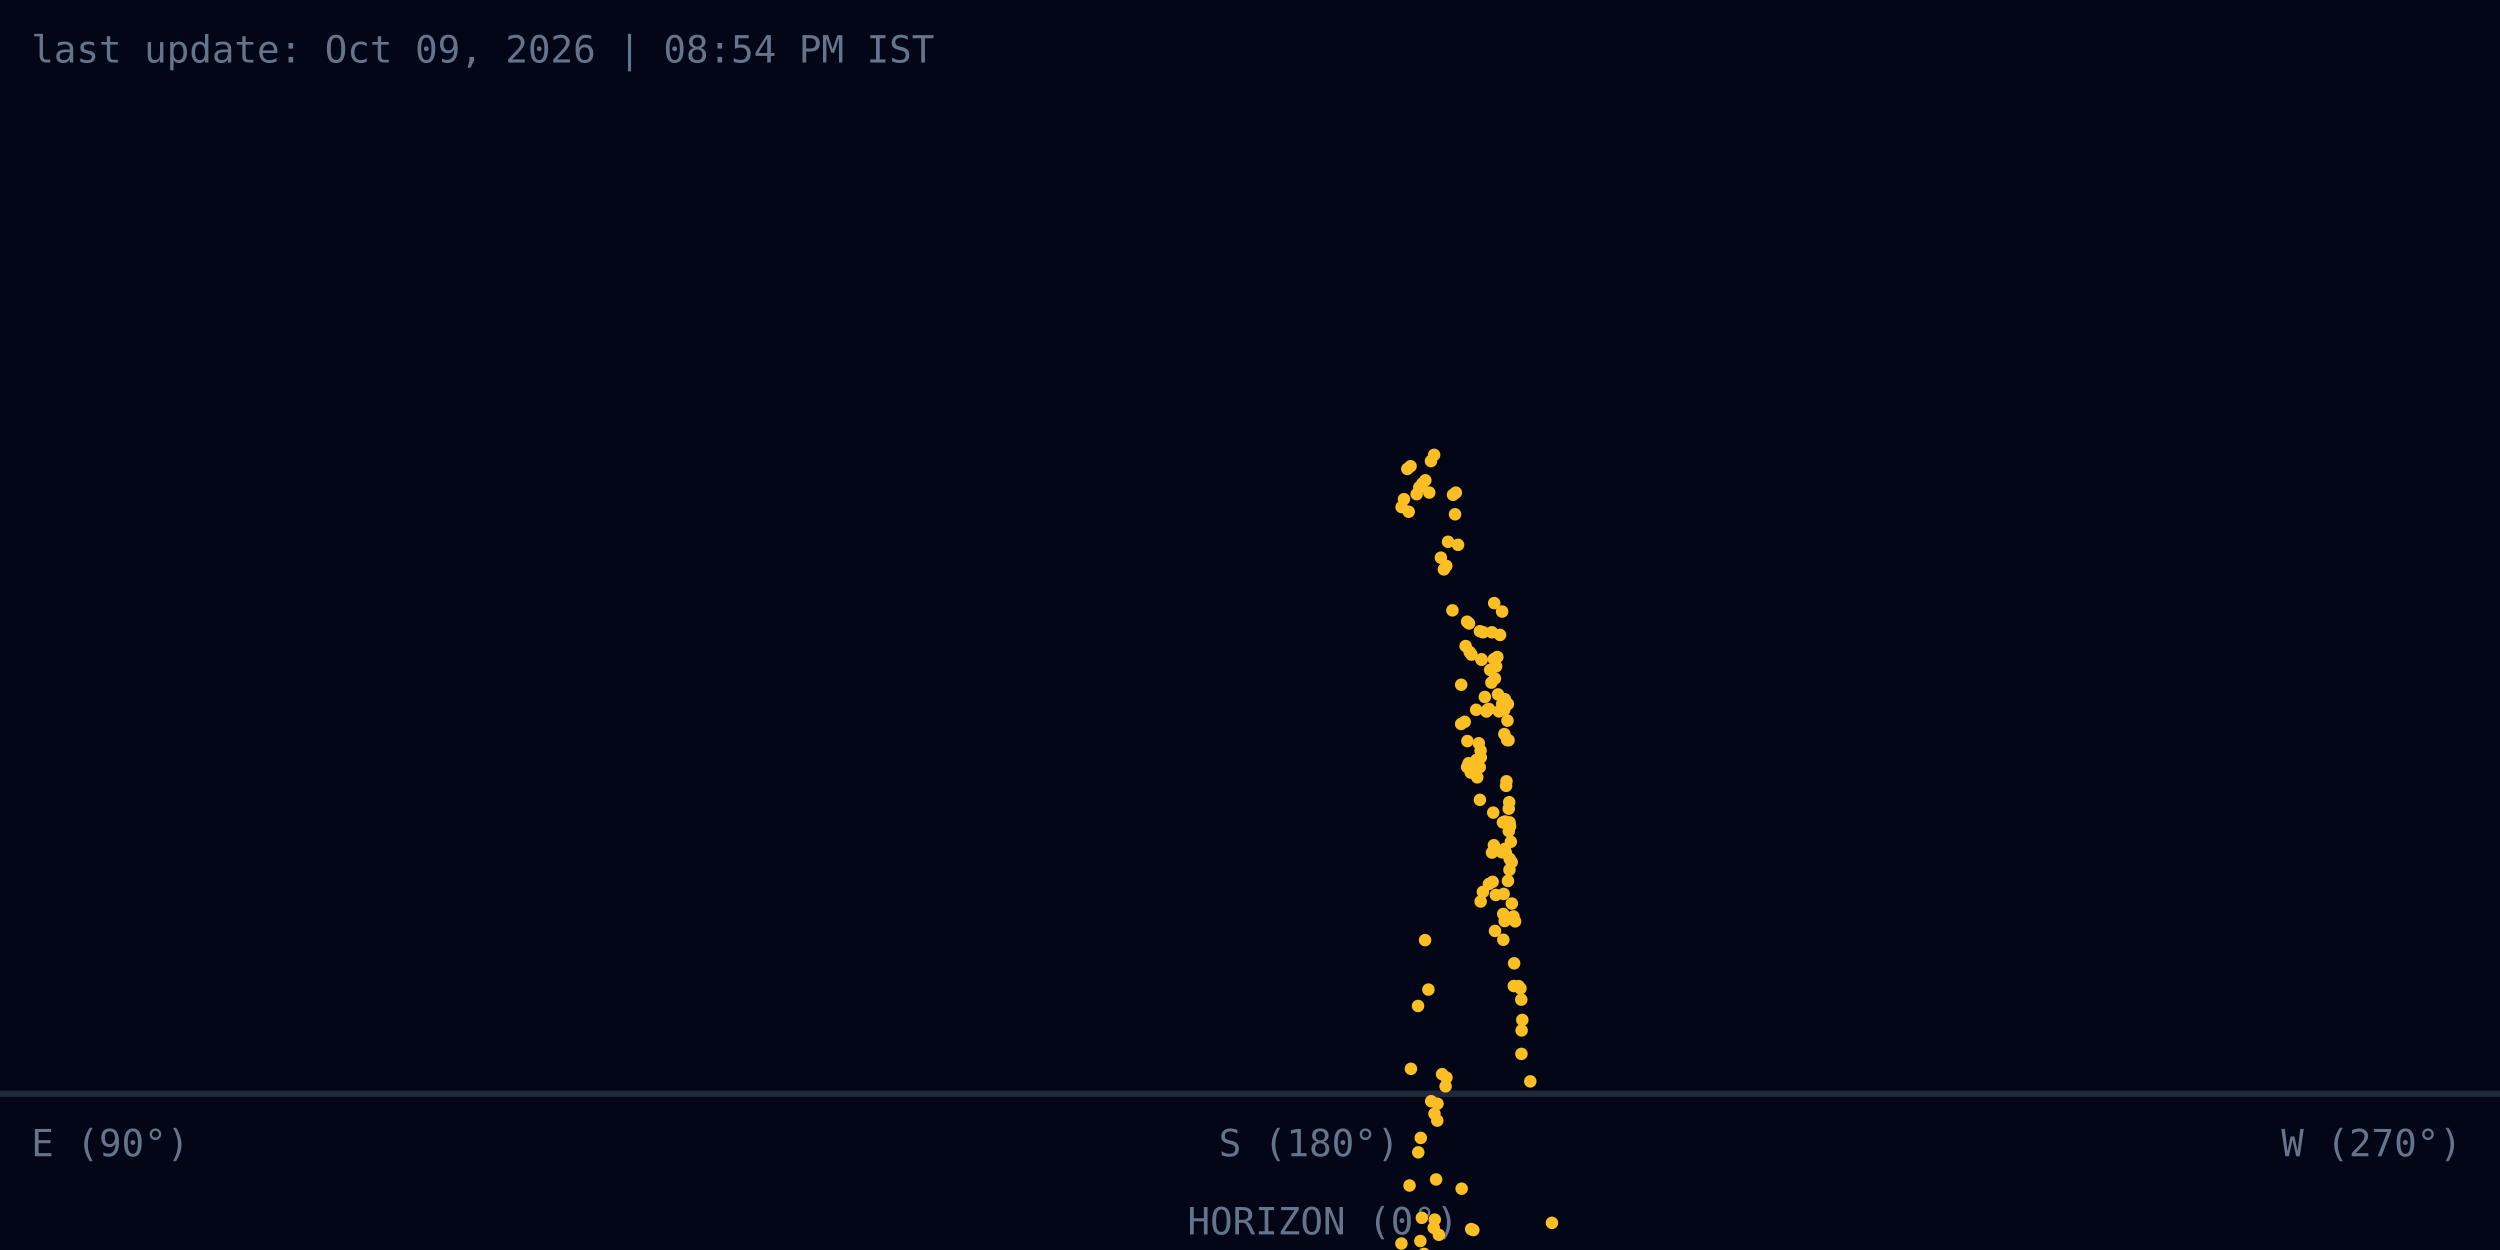
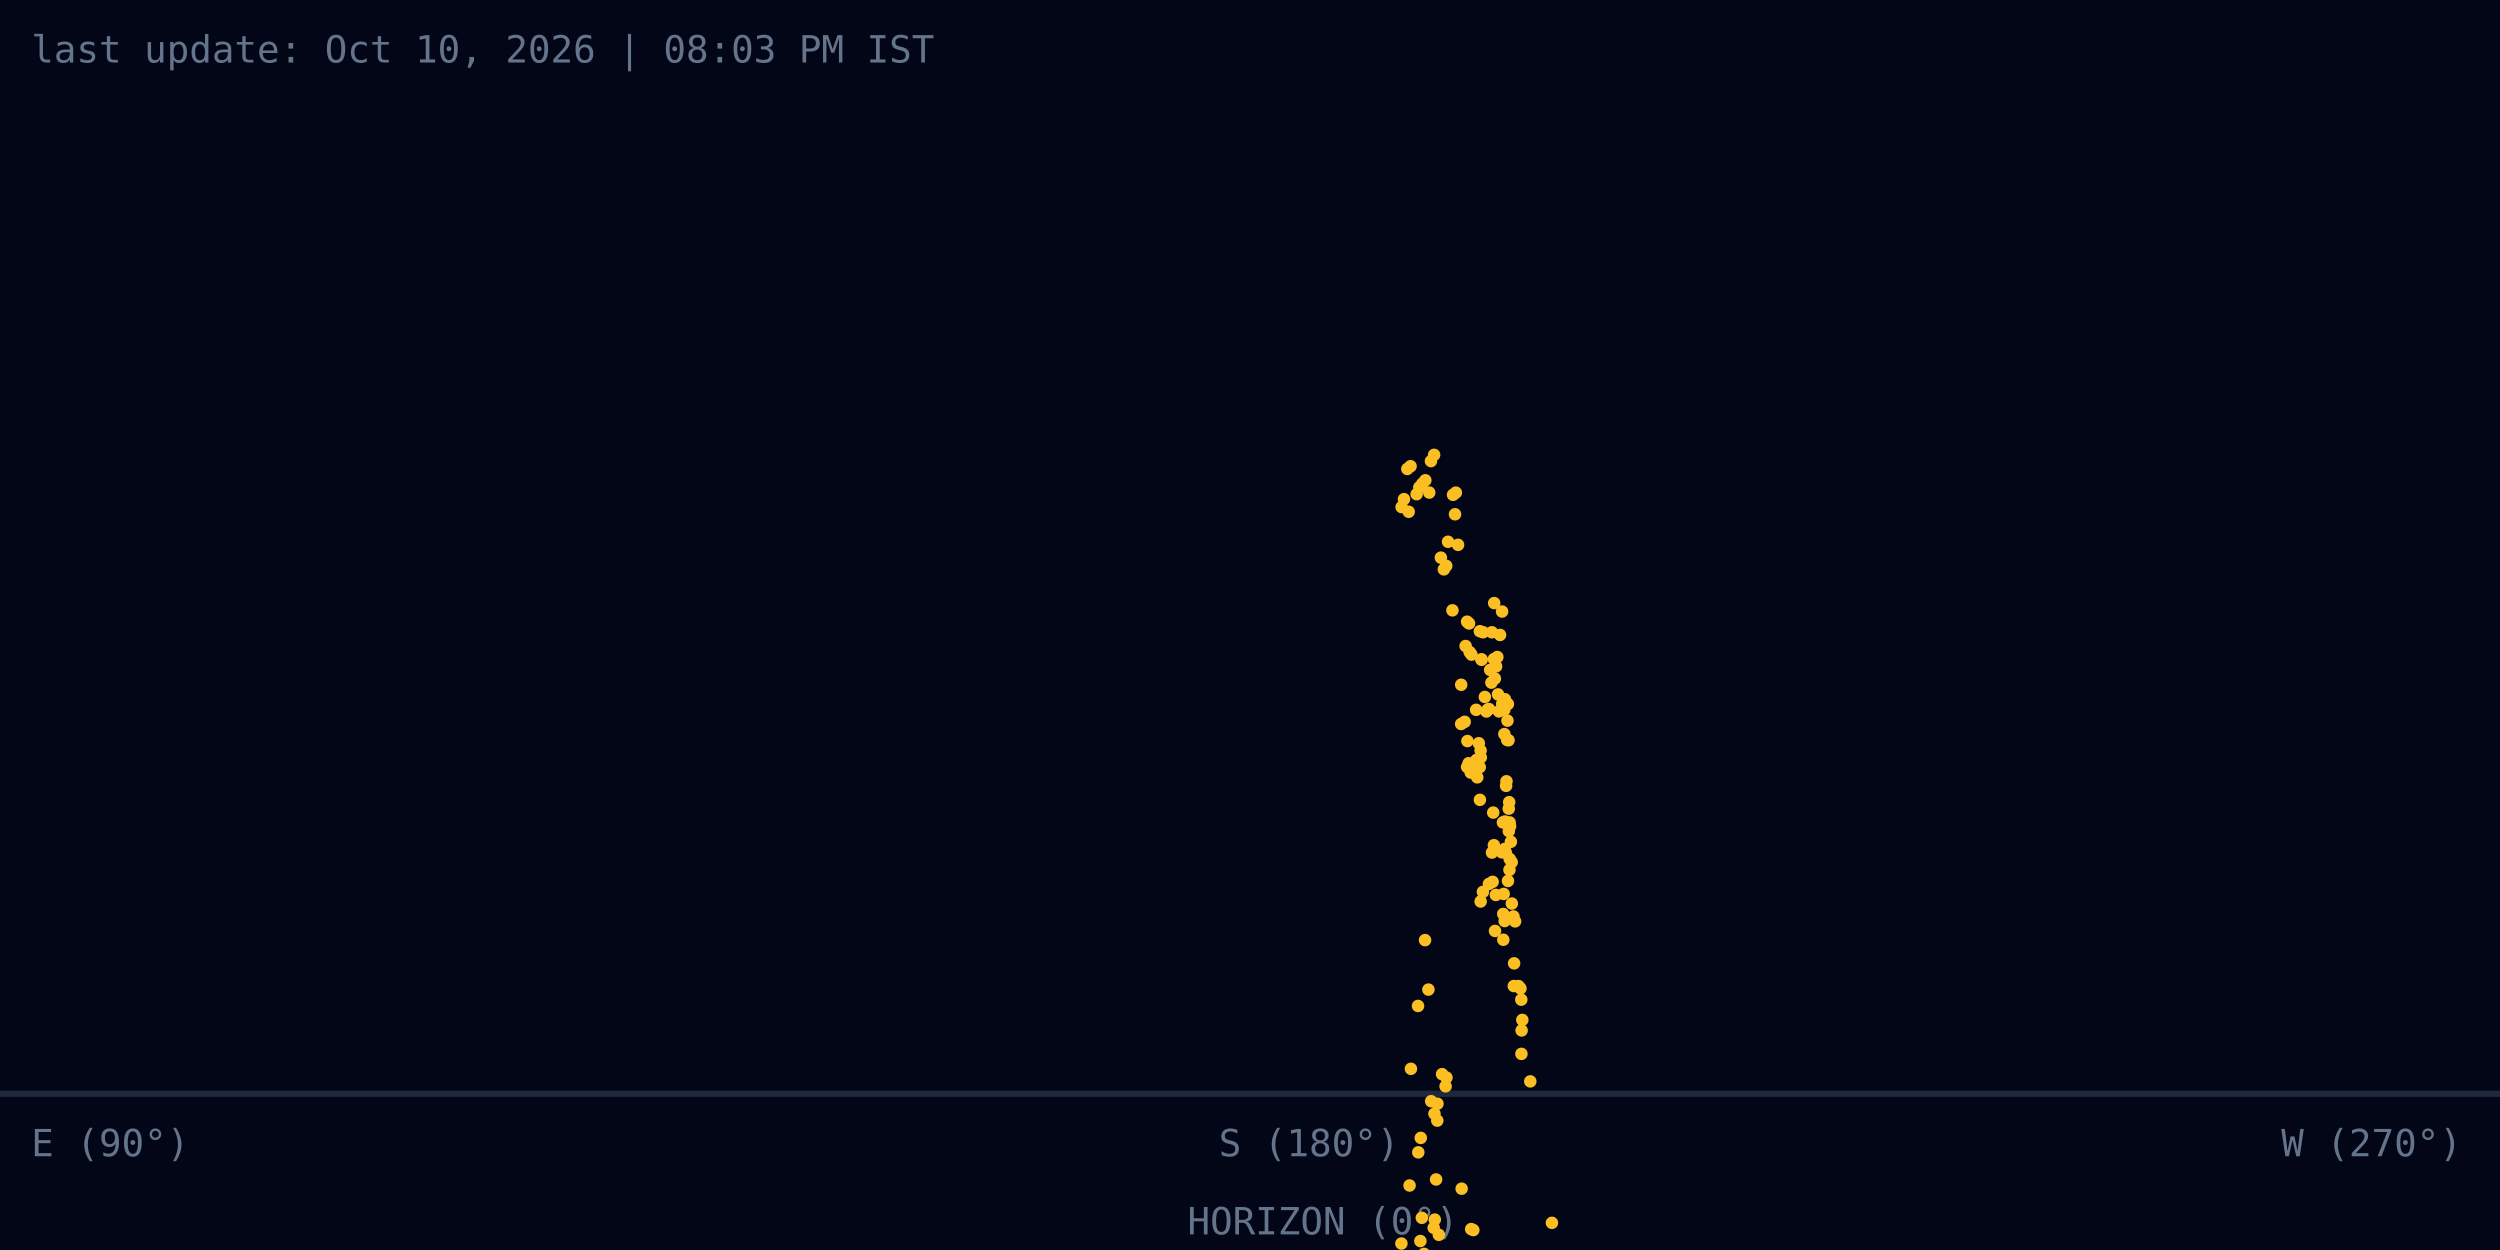
<svg xmlns="http://www.w3.org/2000/svg" width="800" height="400" viewBox="0 0 800 400">
  <rect width="800" height="400" fill="#020617" />
-   <text id="last-update" x="10" y="20" fill="#64748b" font-family="monospace">last update: Oct 09, 2026 | 08:54 PM IST</text>
+   <text id="last-update" x="10" y="20" fill="#64748b" font-family="monospace">last update: Oct 10, 2026 | 08:03 PM IST</text>
  <line x1="0" y1="350" x2="800" y2="350" stroke="#1e293b" stroke-width="2" />
  <text x="380" y="395" fill="#64748b" font-size="12" font-family="monospace">HORIZON (0°)</text>
  <text x="730" y="370" fill="#64748b" font-size="12" font-family="monospace">W (270°)</text>
  <text x="390" y="370" fill="#64748b" font-size="12" font-family="monospace">S (180°)</text>
  <text x="10" y="370" fill="#64748b" font-size="12" font-family="monospace">E (90°)</text>
  <g id="analemma-points">
    <circle cx=" 465.61" cy=" 164.57" r="2" fill="#fbbf24">
 </circle>
    <circle cx=" 467.57" cy=" 231.67" r="2" fill="#fbbf24">
 </circle>
    <circle cx=" 467.58" cy=" 219.12" r="2" fill="#fbbf24">
 </circle>
    <circle cx=" 468.71" cy=" 230.98" r="2" fill="#fbbf24">
 </circle>
    <circle cx=" 469.57" cy=" 237.14" r="2" fill="#fbbf24">
 </circle>
    <circle cx=" 469.00" cy=" 206.73" r="2" fill="#fbbf24">
 </circle>
    <circle cx=" 469.47" cy=" 198.94" r="2" fill="#fbbf24">
 </circle>
    <circle cx=" 470.10" cy=" 199.51" r="2" fill="#fbbf24">
 </circle>
    <circle cx=" 474.53" cy=" 285.41" r="2" fill="#fbbf24">
 </circle>
    <circle cx=" 472.47" cy=" 243.18" r="2" fill="#fbbf24">
 </circle>
    <circle cx=" 473.57" cy=" 255.95" r="2" fill="#fbbf24">
 </circle>
    <circle cx=" 473.22" cy=" 237.84" r="2" fill="#fbbf24">
 </circle>
    <circle cx=" 473.79" cy=" 240.17" r="2" fill="#fbbf24">
 </circle>
    <circle cx=" 473.56" cy=" 201.99" r="2" fill="#fbbf24">
 </circle>
    <circle cx=" 474.09" cy=" 210.99" r="2" fill="#fbbf24">
 </circle>
    <circle cx=" 478.41" cy=" 297.90" r="2" fill="#fbbf24">
 </circle>
    <circle cx=" 477.65" cy=" 282.19" r="2" fill="#fbbf24">
 </circle>
    <circle cx=" 477.44" cy=" 272.82" r="2" fill="#fbbf24">
 </circle>
    <circle cx=" 478.67" cy=" 286.38" r="2" fill="#fbbf24">
 </circle>
    <circle cx=" 478.05" cy=" 270.47" r="2" fill="#fbbf24">
 </circle>
    <circle cx=" 476.85" cy=" 214.37" r="2" fill="#fbbf24">
 </circle>
    <circle cx=" 477.25" cy=" 218.44" r="2" fill="#fbbf24">
 </circle>
    <circle cx=" 481.06" cy=" 300.72" r="2" fill="#fbbf24">
 </circle>
    <circle cx=" 481.04" cy=" 292.47" r="2" fill="#fbbf24">
 </circle>
    <circle cx=" 481.49" cy=" 294.73" r="2" fill="#fbbf24">
 </circle>
    <circle cx=" 481.17" cy=" 286.06" r="2" fill="#fbbf24">
 </circle>
    <circle cx=" 479.37" cy=" 222.21" r="2" fill="#fbbf24">
 </circle>
    <circle cx=" 479.67" cy=" 227.65" r="2" fill="#fbbf24">
 </circle>
    <circle cx=" 498.29" cy=" 411.31" r="2" fill="#fbbf24">
 </circle>
    <circle cx=" 498.34" cy=" 411.53" r="2" fill="#fbbf24">
 </circle>
    <circle cx=" 484.42" cy=" 315.53" r="2" fill="#fbbf24">
 </circle>
    <circle cx=" 486.86" cy=" 337.24" r="2" fill="#fbbf24">
 </circle>
    <circle cx=" 481.87" cy=" 272.88" r="2" fill="#fbbf24">
 </circle>
    <circle cx=" 482.55" cy=" 281.90" r="2" fill="#fbbf24">
 </circle>
    <circle cx=" 481.19" cy=" 226.61" r="2" fill="#fbbf24">
 </circle>
    <circle cx=" 481.39" cy=" 234.91" r="2" fill="#fbbf24">
 </circle>
    <circle cx=" 486.92" cy=" 329.74" r="2" fill="#fbbf24">
 </circle>
    <circle cx=" 483.03" cy=" 278.36" r="2" fill="#fbbf24">
 </circle>
    <circle cx=" 483.79" cy=" 289.14" r="2" fill="#fbbf24">
 </circle>
    <circle cx=" 485.93" cy=" 315.55" r="2" fill="#fbbf24">
 </circle>
    <circle cx=" 484.30" cy=" 293.26" r="2" fill="#fbbf24">
 </circle>
    <circle cx=" 482.30" cy=" 236.80" r="2" fill="#fbbf24">
 </circle>
    <circle cx=" 482.80" cy=" 258.78" r="2" fill="#fbbf24">
 </circle>
    <circle cx=" 501.22" cy=" 413.90" r="2" fill="#fbbf24">
 </circle>
    <circle cx=" 489.69" cy=" 346.04" r="2" fill="#fbbf24">
 </circle>
    <circle cx=" 486.81" cy=" 319.89" r="2" fill="#fbbf24">
 </circle>
    <circle cx=" 484.83" cy=" 294.84" r="2" fill="#fbbf24">
 </circle>
    <circle cx=" 486.55" cy=" 316.29" r="2" fill="#fbbf24">
 </circle>
    <circle cx=" 482.73" cy=" 236.88" r="2" fill="#fbbf24">
 </circle>
    <circle cx=" 483.48" cy=" 269.37" r="2" fill="#fbbf24">
 </circle>
    <circle cx=" 496.62" cy=" 391.31" r="2" fill="#fbbf24">
 </circle>
    <circle cx=" 483.75" cy=" 275.90" r="2" fill="#fbbf24">
 </circle>
    <circle cx=" 483.23" cy=" 264.40" r="2" fill="#fbbf24">
 </circle>
    <circle cx=" 482.94" cy=" 256.70" r="2" fill="#fbbf24">
 </circle>
    <circle cx=" 483.08" cy=" 263.17" r="2" fill="#fbbf24">
 </circle>
    <circle cx=" 482.53" cy=" 225.29" r="2" fill="#fbbf24">
 </circle>
    <circle cx=" 482.39" cy=" 230.61" r="2" fill="#fbbf24">
 </circle>
    <circle cx=" 487.14" cy=" 326.38" r="2" fill="#fbbf24">
 </circle>
    <circle cx=" 482.82" cy=" 265.96" r="2" fill="#fbbf24">
 </circle>
    <circle cx=" 483.09" cy=" 274.84" r="2" fill="#fbbf24">
 </circle>
    <circle cx=" 482.07" cy=" 250.01" r="2" fill="#fbbf24">
 </circle>
    <circle cx=" 481.95" cy=" 251.47" r="2" fill="#fbbf24">
 </circle>
    <circle cx=" 481.58" cy=" 223.76" r="2" fill="#fbbf24">
 </circle>
    <circle cx=" 481.36" cy=" 227.15" r="2" fill="#fbbf24">
 </circle>
    <circle cx=" 484.52" cy=" 308.27" r="2" fill="#fbbf24">
 </circle>
    <circle cx=" 481.59" cy=" 262.88" r="2" fill="#fbbf24">
 </circle>
    <circle cx=" 480.71" cy=" 225.23" r="2" fill="#fbbf24">
 </circle>
    <circle cx=" 481.54" cy=" 271.65" r="2" fill="#fbbf24">
 </circle>
    <circle cx=" 480.94" cy=" 263.18" r="2" fill="#fbbf24">
 </circle>
    <circle cx=" 480.67" cy=" 195.69" r="2" fill="#fbbf24">
 </circle>
    <circle cx=" 480.02" cy=" 203.18" r="2" fill="#fbbf24">
 </circle>
    <circle cx=" 480.62" cy=" 272.75" r="2" fill="#fbbf24">
 </circle>
    <circle cx=" 479.15" cy=" 210.24" r="2" fill="#fbbf24">
 </circle>
    <circle cx=" 478.75" cy=" 213.23" r="2" fill="#fbbf24">
 </circle>
    <circle cx=" 478.36" cy=" 217.14" r="2" fill="#fbbf24">
 </circle>
    <circle cx=" 478.05" cy=" 210.91" r="2" fill="#fbbf24">
 </circle>
    <circle cx=" 478.14" cy=" 192.99" r="2" fill="#fbbf24">
 </circle>
    <circle cx=" 477.41" cy=" 202.33" r="2" fill="#fbbf24">
 </circle>
    <circle cx=" 477.83" cy=" 260.03" r="2" fill="#fbbf24">
 </circle>
    <circle cx=" 476.48" cy=" 226.89" r="2" fill="#fbbf24">
 </circle>
    <circle cx=" 476.07" cy=" 227.06" r="2" fill="#fbbf24">
 </circle>
    <circle cx=" 475.66" cy=" 227.68" r="2" fill="#fbbf24">
 </circle>
    <circle cx=" 475.15" cy=" 223.03" r="2" fill="#fbbf24">
 </circle>
    <circle cx=" 474.61" cy=" 202.32" r="2" fill="#fbbf24">
 </circle>
    <circle cx=" 474.09" cy=" 211.11" r="2" fill="#fbbf24">
 </circle>
    <circle cx=" 476.46" cy=" 282.87" r="2" fill="#fbbf24">
 </circle>
    <circle cx=" 473.86" cy=" 242.39" r="2" fill="#fbbf24">
 </circle>
    <circle cx=" 473.52" cy=" 245.50" r="2" fill="#fbbf24">
 </circle>
    <circle cx=" 472.37" cy=" 227.14" r="2" fill="#fbbf24">
 </circle>
    <circle cx=" 472.72" cy=" 248.75" r="2" fill="#fbbf24">
 </circle>
    <circle cx=" 470.88" cy=" 209.48" r="2" fill="#fbbf24">
 </circle>
    <circle cx=" 470.29" cy=" 208.66" r="2" fill="#fbbf24">
 </circle>
    <circle cx=" 473.81" cy=" 288.48" r="2" fill="#fbbf24">
 </circle>
    <circle cx=" 470.64" cy=" 247.22" r="2" fill="#fbbf24">
 </circle>
    <circle cx=" 469.96" cy=" 244.24" r="2" fill="#fbbf24">
 </circle>
    <circle cx=" 469.48" cy=" 245.43" r="2" fill="#fbbf24">
 </circle>
    <circle cx=" 466.58" cy=" 174.35" r="2" fill="#fbbf24">
 </circle>
    <circle cx=" 465.87" cy=" 157.64" r="2" fill="#fbbf24">
 </circle>
    <circle cx=" 464.97" cy=" 158.34" r="2" fill="#fbbf24">
 </circle>
    <circle cx=" 464.78" cy=" 195.31" r="2" fill="#fbbf24">
 </circle>
    <circle cx=" 463.38" cy=" 173.37" r="2" fill="#fbbf24">
 </circle>
    <circle cx=" 462.80" cy=" 181.08" r="2" fill="#fbbf24">
 </circle>
    <circle cx=" 462.04" cy=" 182.20" r="2" fill="#fbbf24">
 </circle>
    <circle cx=" 461.08" cy=" 178.45" r="2" fill="#fbbf24">
 </circle>
    <circle cx=" 458.92" cy=" 145.55" r="2" fill="#fbbf24">
 </circle>
    <circle cx=" 457.91" cy=" 147.55" r="2" fill="#fbbf24">
 </circle>
    <circle cx=" 457.36" cy=" 157.62" r="2" fill="#fbbf24">
 </circle>
    <circle cx=" 456.11" cy=" 153.69" r="2" fill="#fbbf24">
 </circle>
    <circle cx=" 455.13" cy=" 154.77" r="2" fill="#fbbf24">
 </circle>
    <circle cx=" 454.18" cy=" 155.94" r="2" fill="#fbbf24">
 </circle>
    <circle cx=" 453.32" cy=" 158.14" r="2" fill="#fbbf24">
 </circle>
    <circle cx=" 451.38" cy=" 149.19" r="2" fill="#fbbf24">
 </circle>
    <circle cx=" 450.34" cy=" 150.06" r="2" fill="#fbbf24">
 </circle>
    <circle cx=" 450.78" cy=" 163.76" r="2" fill="#fbbf24">
 </circle>
    <circle cx=" 449.27" cy=" 159.73" r="2" fill="#fbbf24">
 </circle>
    <circle cx=" 448.52" cy=" 162.26" r="2" fill="#fbbf24">
 </circle>
    <circle cx=" 20.26" cy=" 571.97" r="2" fill="#fbbf24">
 </circle>
    <circle cx=" 74.33" cy=" 546.37" r="2" fill="#fbbf24">
 </circle>
    <circle cx=" 471.46" cy=" 393.62" r="2" fill="#fbbf24">
 </circle>
    <circle cx=" 470.78" cy=" 393.31" r="2" fill="#fbbf24">
 </circle>
    <circle cx=" 495.37" cy=" 503.27" r="2" fill="#fbbf24">
 </circle>
    <circle cx=" 467.73" cy=" 380.38" r="2" fill="#fbbf24">
 </circle>
    <circle cx=" 462.86" cy=" 344.83" r="2" fill="#fbbf24">
 </circle>
    <circle cx=" 462.59" cy=" 347.62" r="2" fill="#fbbf24">
 </circle>
    <circle cx=" 461.47" cy=" 343.73" r="2" fill="#fbbf24">
 </circle>
    <circle cx=" 456.02" cy=" 300.84" r="2" fill="#fbbf24">
 </circle>
    <circle cx=" 457.09" cy=" 316.67" r="2" fill="#fbbf24">
 </circle>
    <circle cx=" 469.47" cy=" 420.03" r="2" fill="#fbbf24">
 </circle>
    <circle cx=" 459.99" cy=" 353.19" r="2" fill="#fbbf24">
 </circle>
    <circle cx=" 459.93" cy=" 358.60" r="2" fill="#fbbf24">
 </circle>
    <circle cx=" 459.03" cy=" 356.39" r="2" fill="#fbbf24">
 </circle>
    <circle cx=" 457.98" cy=" 352.39" r="2" fill="#fbbf24">
 </circle>
    <circle cx=" 453.77" cy=" 321.91" r="2" fill="#fbbf24">
 </circle>
    <circle cx=" 459.55" cy=" 377.43" r="2" fill="#fbbf24">
 </circle>
    <circle cx=" 471.53" cy=" 461.85" r="2" fill="#fbbf24">
 </circle>
    <circle cx=" 460.43" cy=" 395.14" r="2" fill="#fbbf24">
 </circle>
    <circle cx=" 459.13" cy=" 390.27" r="2" fill="#fbbf24">
 </circle>
    <circle cx=" 458.79" cy=" 392.90" r="2" fill="#fbbf24">
 </circle>
    <circle cx=" 454.65" cy=" 364.13" r="2" fill="#fbbf24">
 </circle>
    <circle cx=" 451.50" cy=" 342.02" r="2" fill="#fbbf24">
 </circle>
    <circle cx=" 453.85" cy=" 368.75" r="2" fill="#fbbf24">
 </circle>
    <circle cx=" 467.51" cy=" 471.07" r="2" fill="#fbbf24">
 </circle>
    <circle cx=" 454.99" cy=" 389.70" r="2" fill="#fbbf24">
 </circle>
    <circle cx=" 455.71" cy=" 401.24" r="2" fill="#fbbf24">
 </circle>
    <circle cx=" 454.52" cy=" 397.13" r="2" fill="#fbbf24">
 </circle>
    <circle cx=" 455.98" cy=" 414.56" r="2" fill="#fbbf24">
 </circle>
    <circle cx=" 451.06" cy=" 379.36" r="2" fill="#fbbf24">
 </circle>
    <circle cx=" 455.70" cy=" 423.59" r="2" fill="#fbbf24">
 </circle>
    <circle cx=" 482.79" cy=" 553.38" r="2" fill="#fbbf24">
 </circle>
    <circle cx=" 459.54" cy=" 468.02" r="2" fill="#fbbf24">
 </circle>
    <circle cx=" 462.80" cy=" 493.17" r="2" fill="#fbbf24">
 </circle>
    <circle cx=" 456.72" cy=" 459.61" r="2" fill="#fbbf24">
 </circle>
    <circle cx=" 448.45" cy=" 397.93" r="2" fill="#fbbf24">
 </circle>
    <circle cx=" 451.44" cy=" 429.90" r="2" fill="#fbbf24">
 </circle>
    <circle cx=" 483.33" cy=" 577.31" r="2" fill="#fbbf24">
 </circle>
    <circle cx=" 457.19" cy=" 485.98" r="2" fill="#fbbf24">
 </circle>
    <circle cx=" 458.77" cy=" 501.95" r="2" fill="#fbbf24">
 </circle>
    <circle cx=" 458.66" cy=" 507.06" r="2" fill="#fbbf24">
 </circle>
    <circle cx=" 455.29" cy=" 490.82" r="2" fill="#fbbf24">
 </circle>
+     <circle cx=" 449.40" cy=" 450.08" r="2" fill="#fbbf24">
+  </circle>
  </g>
</svg>
